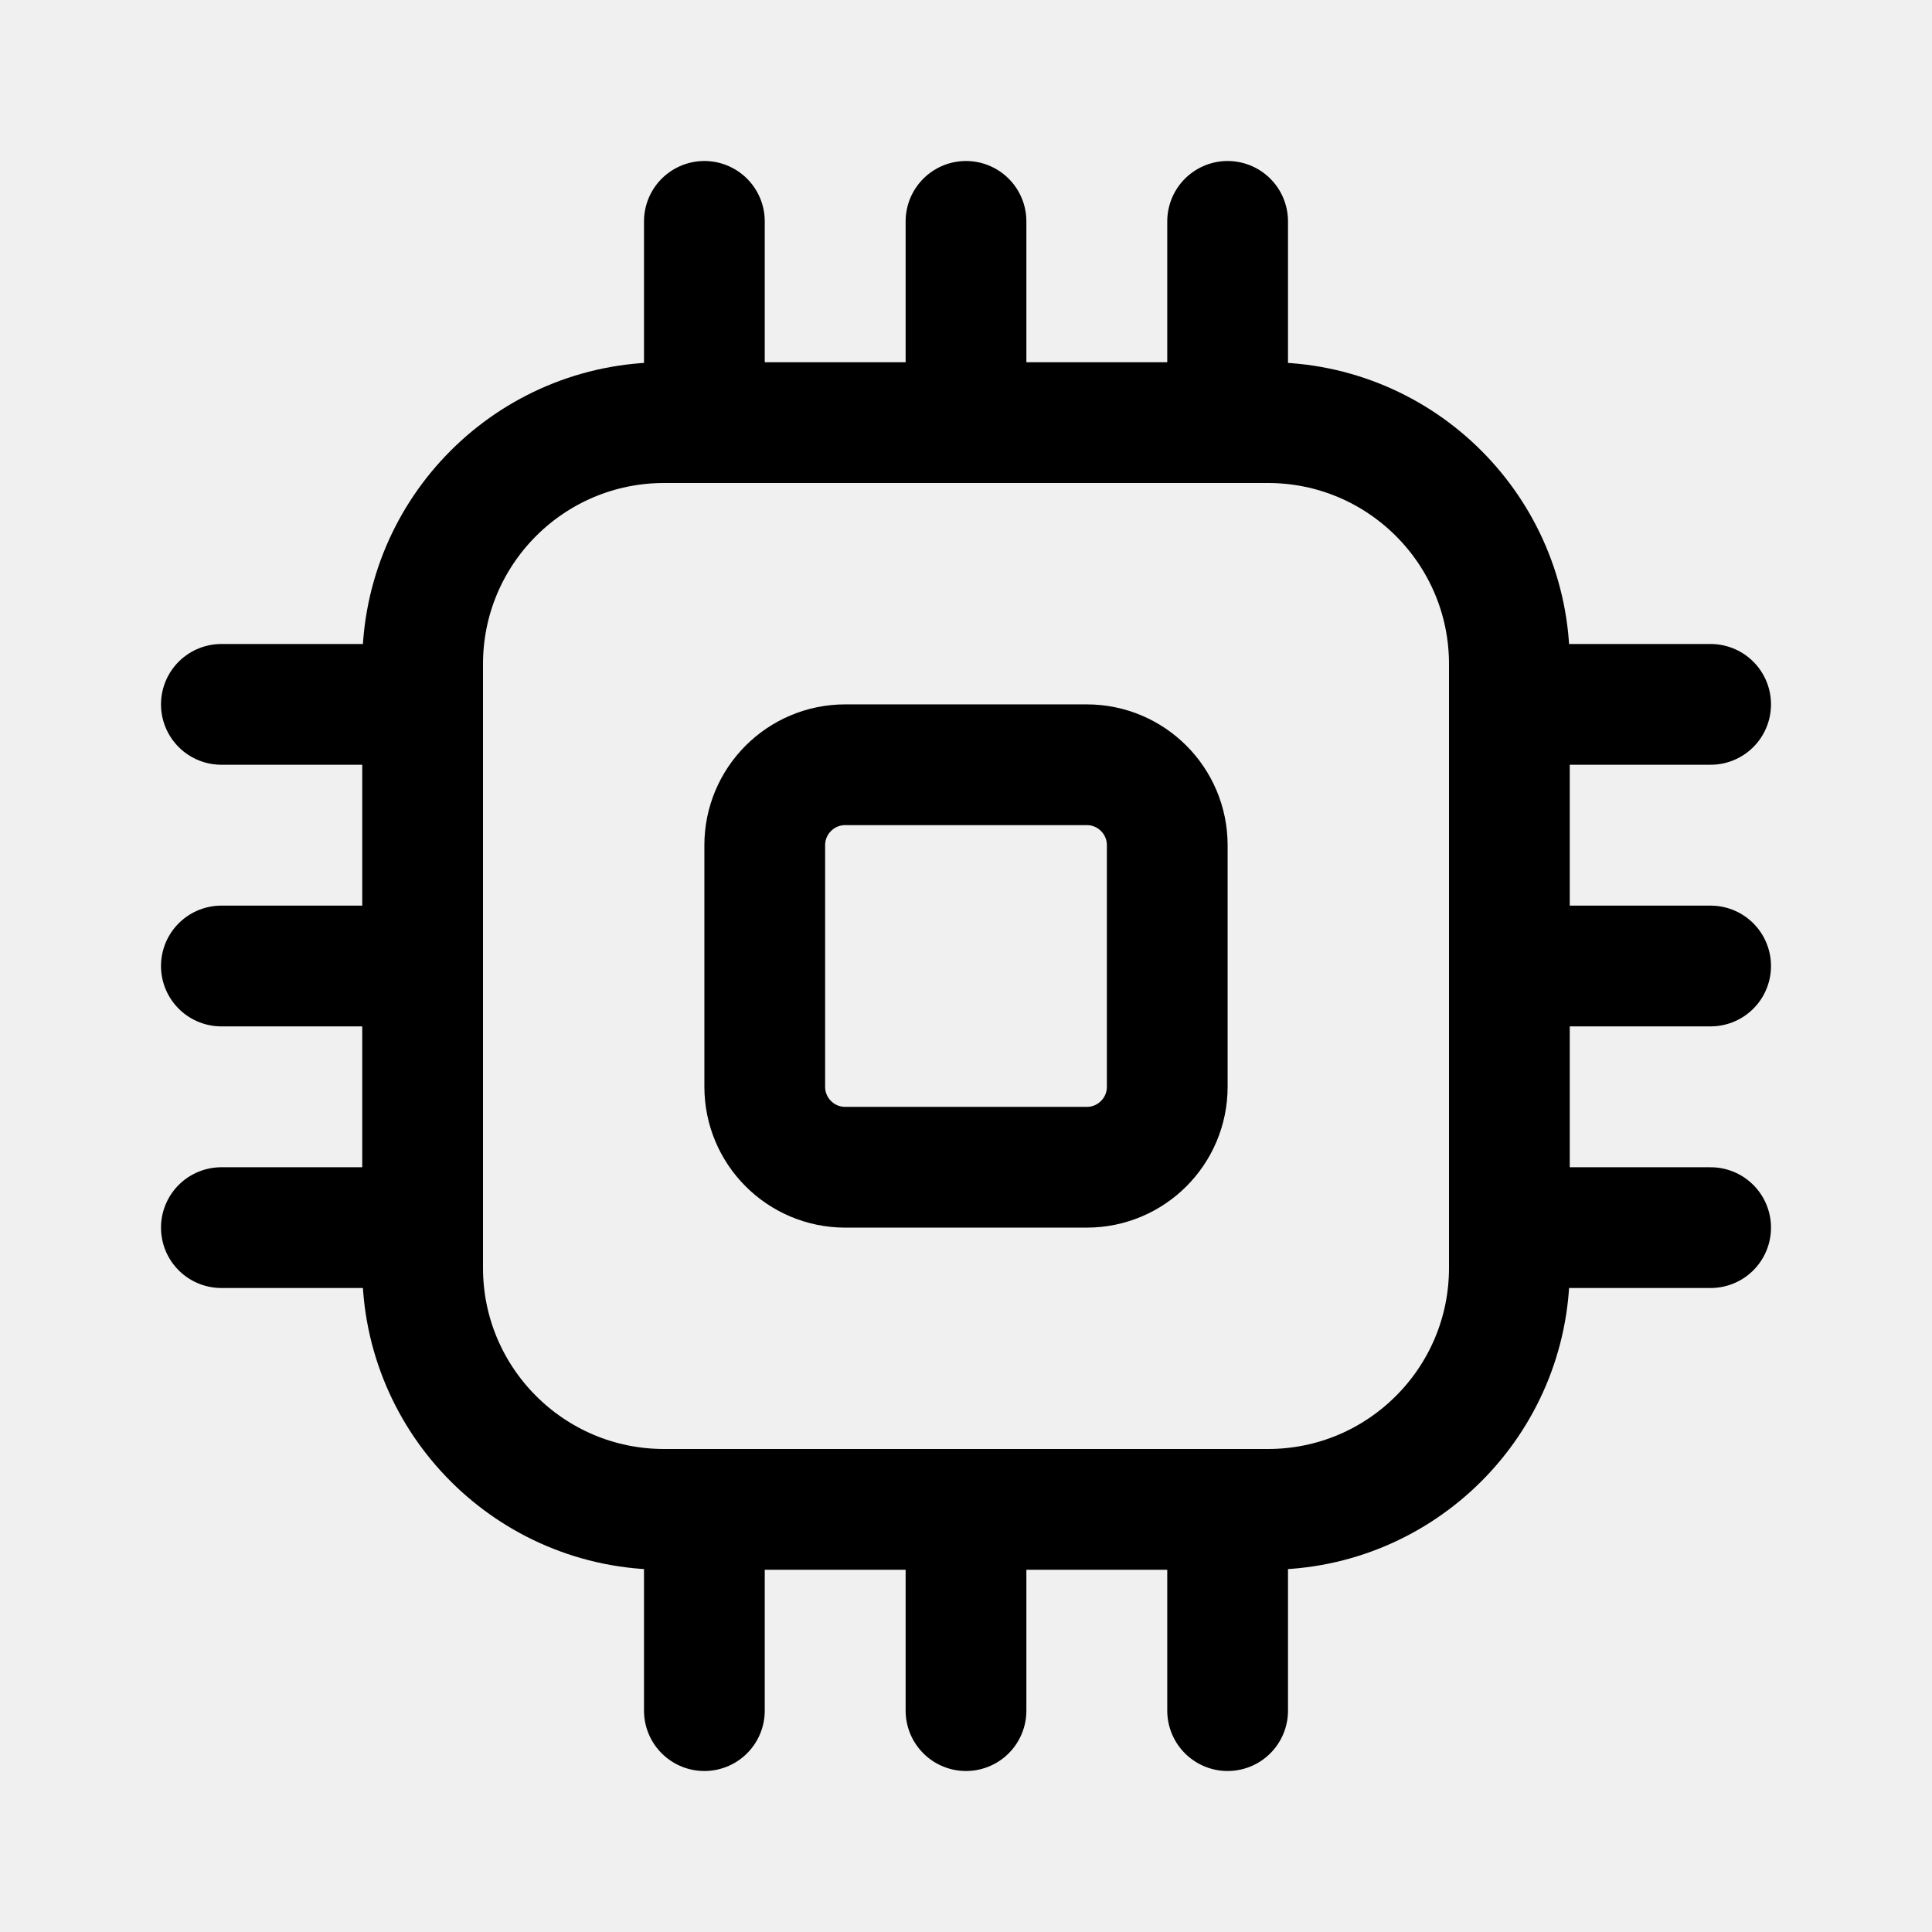
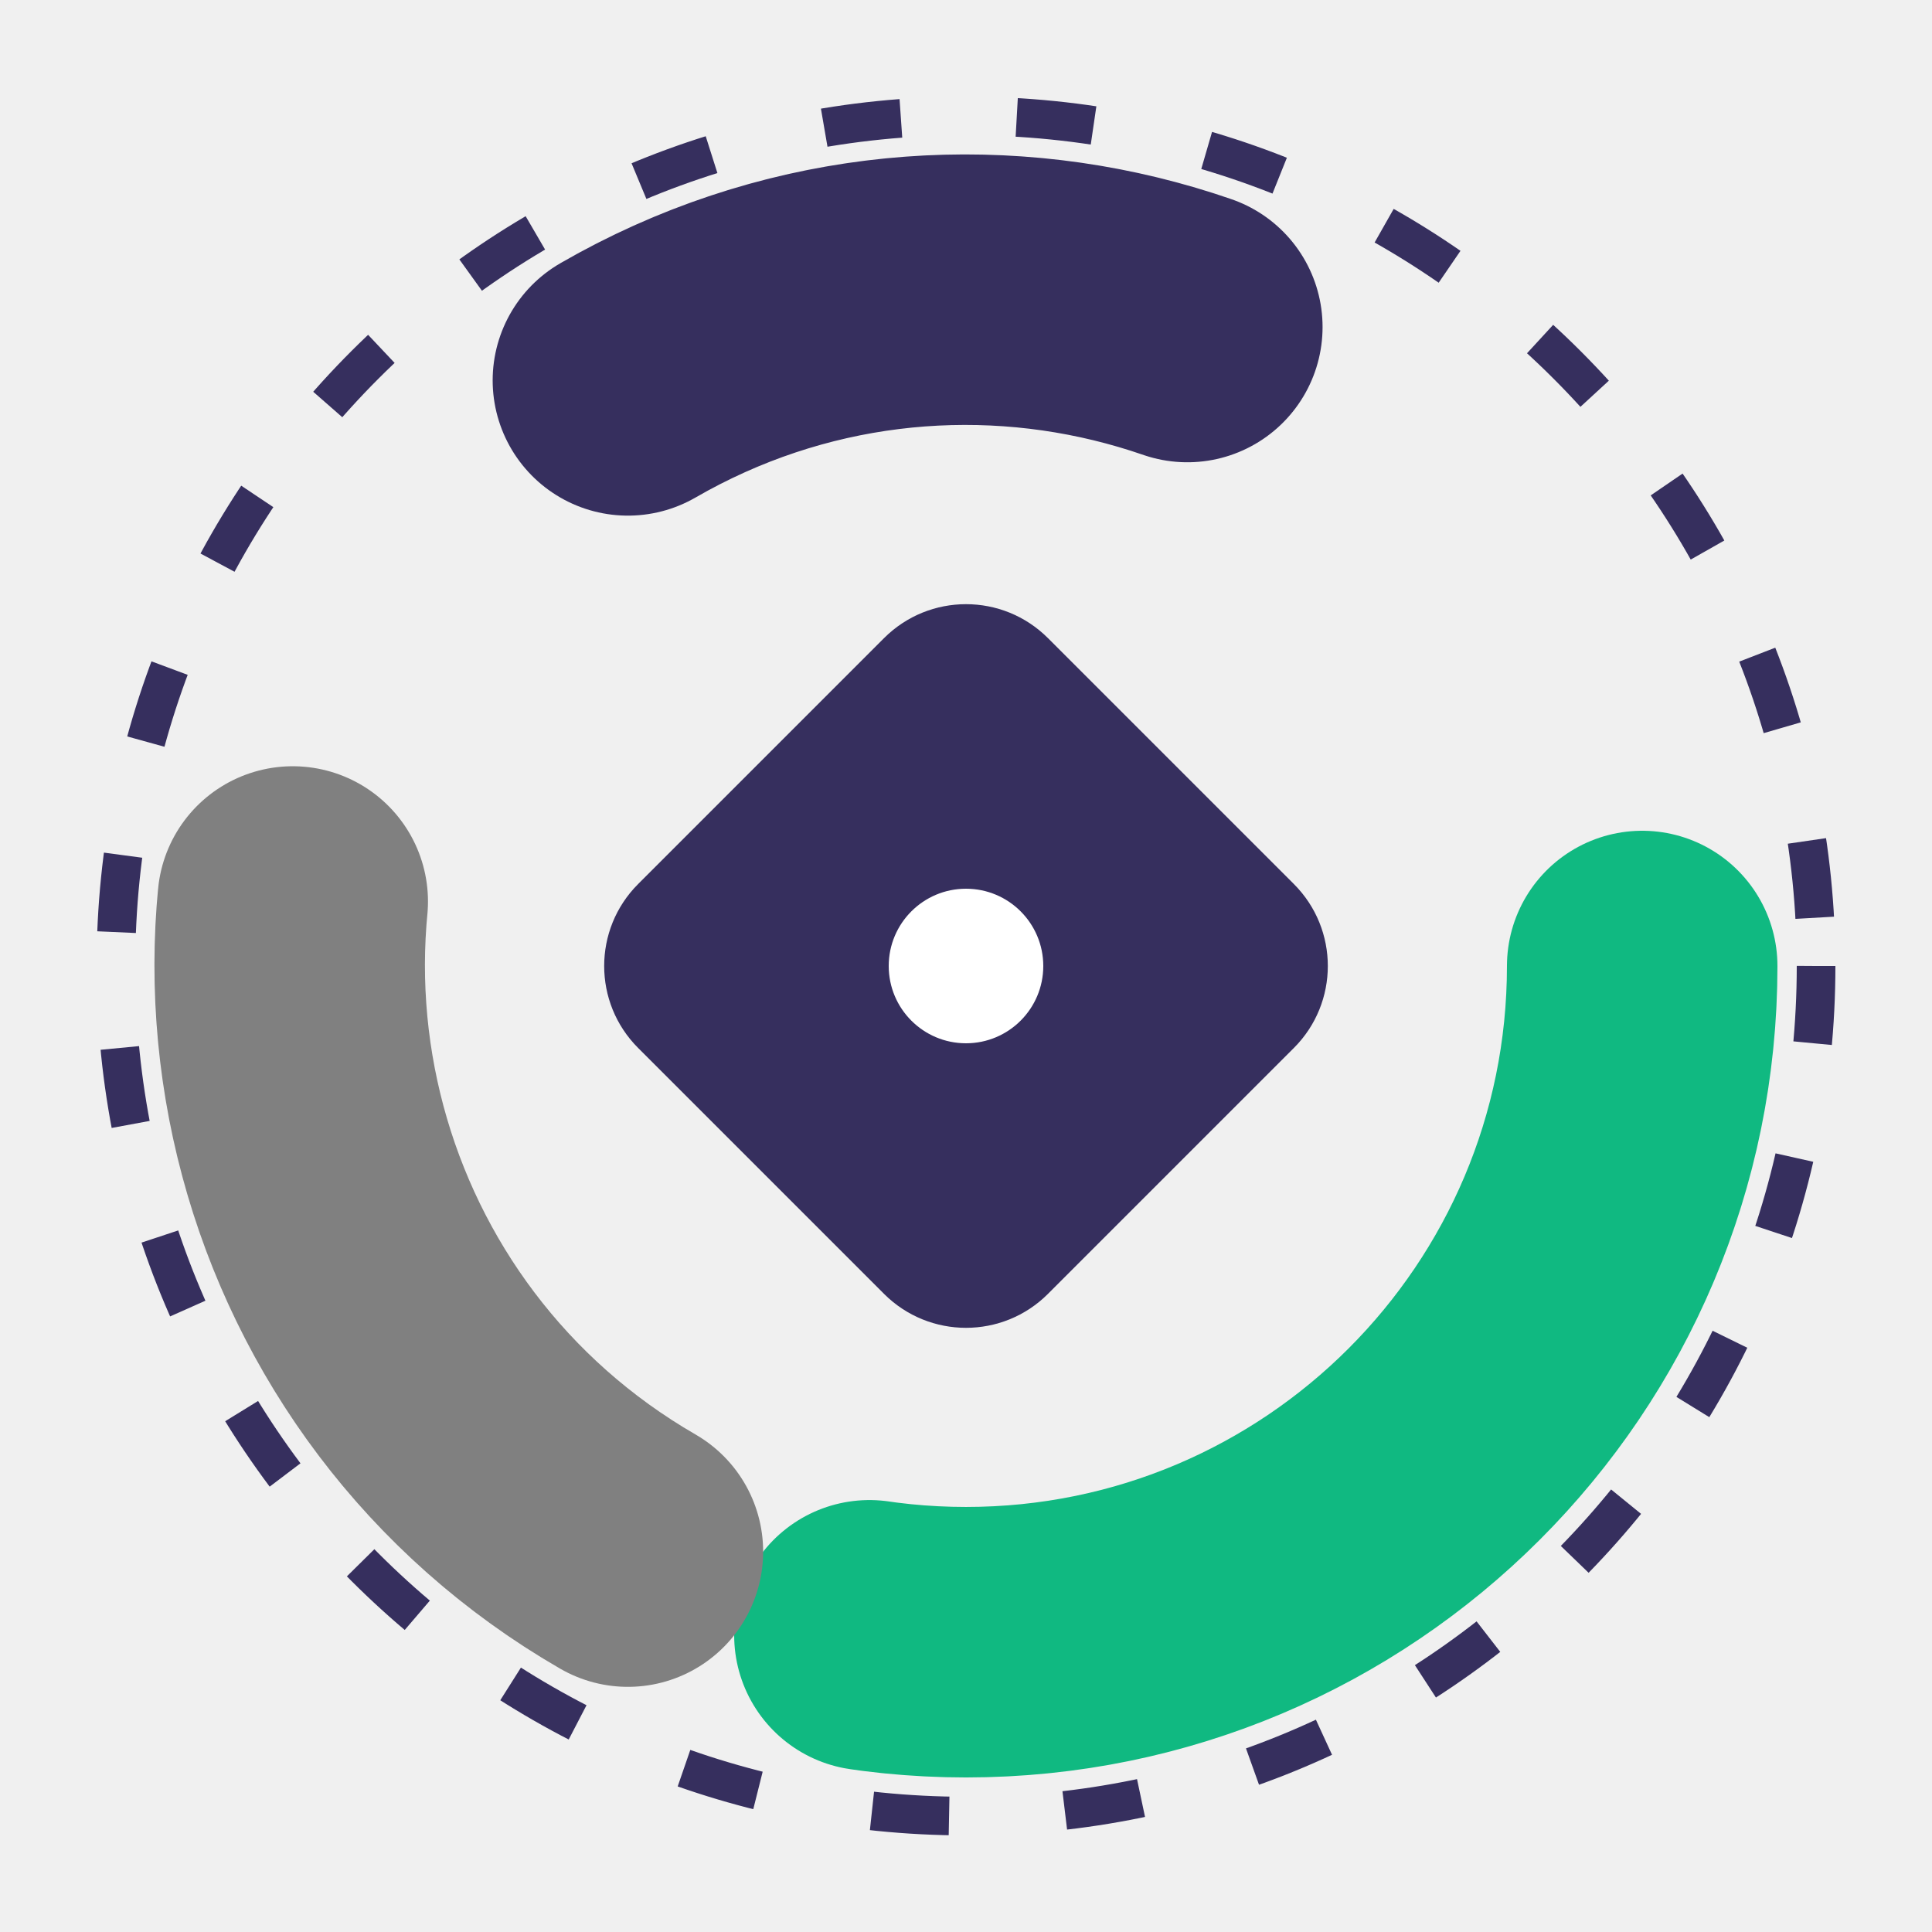
- <svg xmlns="http://www.w3.org/2000/svg" width="24" height="24" viewBox="0 0 24 24">
-   <g fill="none" stroke="currentColor" stroke-linecap="round" stroke-linejoin="round" stroke-width="1.5">
-     <rect width="13.5" height="13.5" x="5.25" y="5.25" rx="3" />
-     <path d="M18.75 8.75h2.5M18.75 12h2.5m-2.5 3.25h2.5m-6 3.5v2.5M12 18.75v2.5m-3.25-2.5v2.5m-6-12.5h2.5M2.75 12h2.5m-2.5 3.25h2.5m10-12.5v2.5M12 2.75v2.5m-3.25-2.5v2.5" />
-     <rect width="5" height="5" x="9.5" y="9.5" rx="1" />
-   </g>
+ <svg xmlns="http://www.w3.org/2000/svg" width="512" height="512" viewBox="0 0 100 100" fill="none">
+   <circle cx="50" cy="50" r="44" stroke="#362F5E" stroke-width="2" stroke-dasharray="4 6" />
+   <circle cx="50" cy="50" r="35" stroke="#10B981" stroke-width="14" stroke-linecap="round" stroke-dasharray="60 200" />
+   <circle cx="50" cy="50" r="35" stroke="gray" stroke-width="14" stroke-linecap="round" stroke-dasharray="40 200" transform="rotate(120 50 50)" />
+   <circle cx="50" cy="50" r="35" stroke="#362F5E" stroke-width="14" stroke-linecap="round" stroke-dasharray="30 200" transform="rotate(240 50 50)" />
+   <rect x="35" y="35" width="30" height="30" rx="6" fill="#362F5E" transform="rotate(45 50 50)" />
+   <circle cx="50" cy="50" r="4" fill="white" />
</svg>
